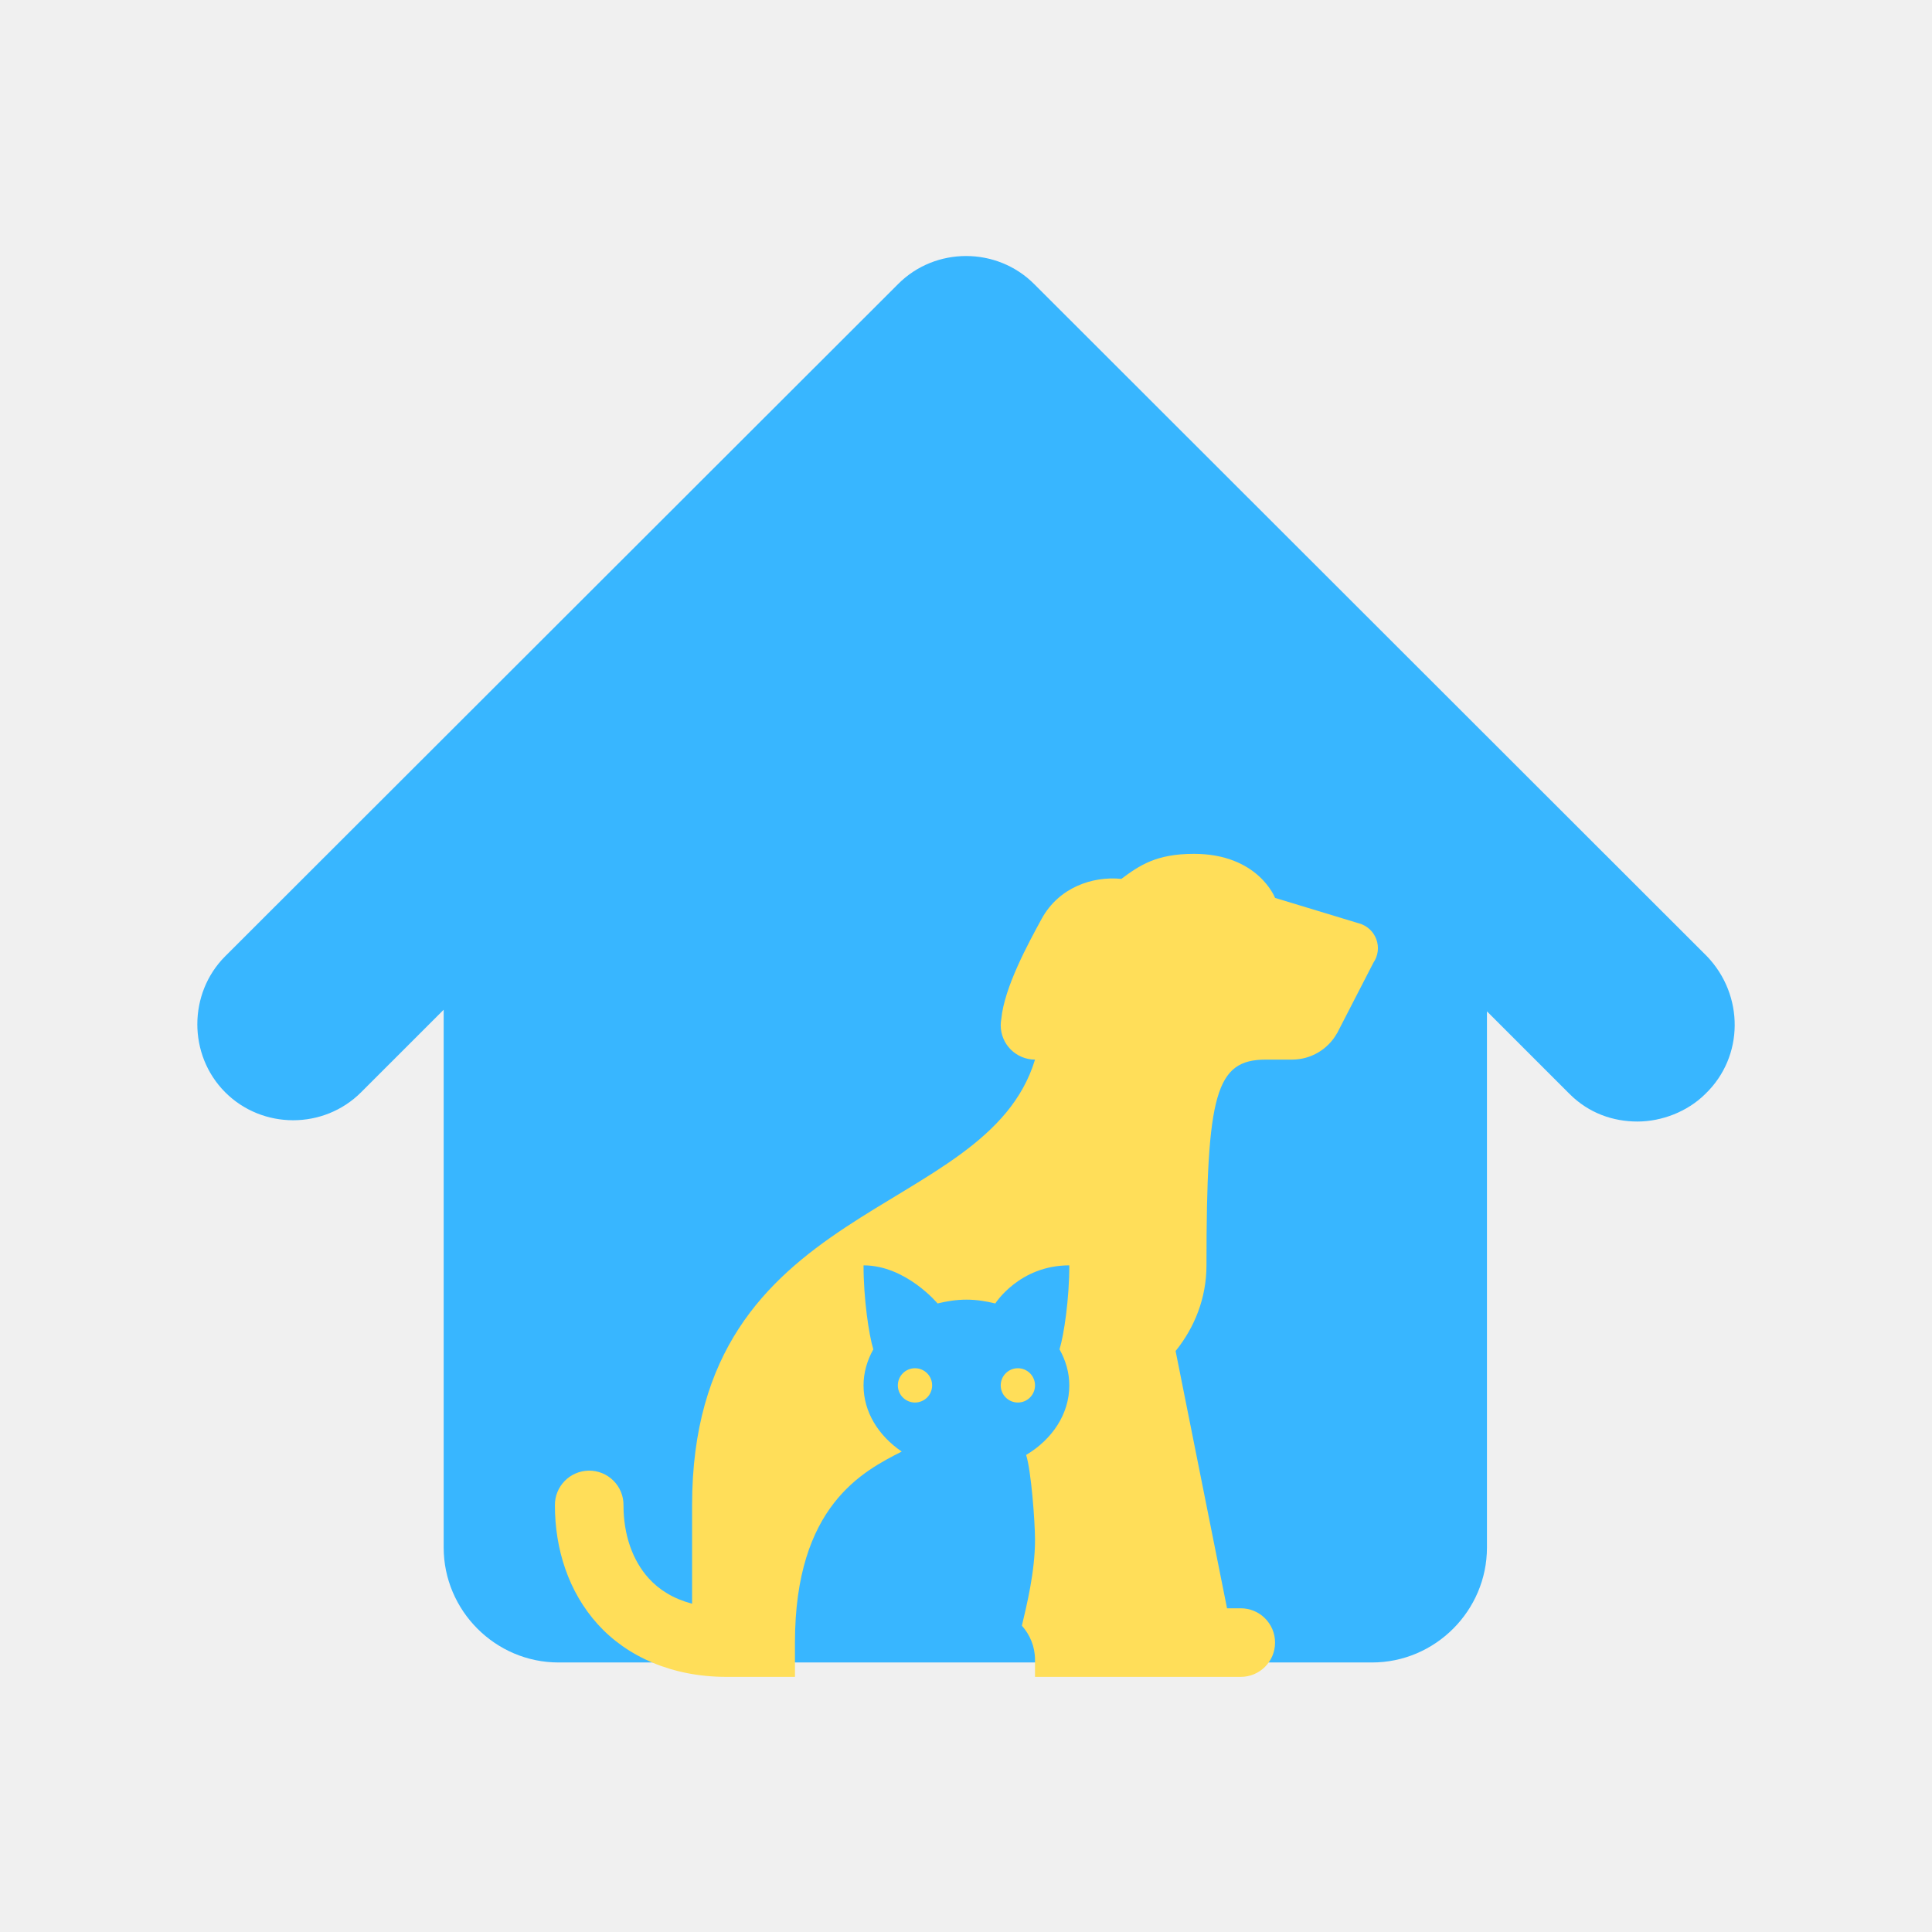
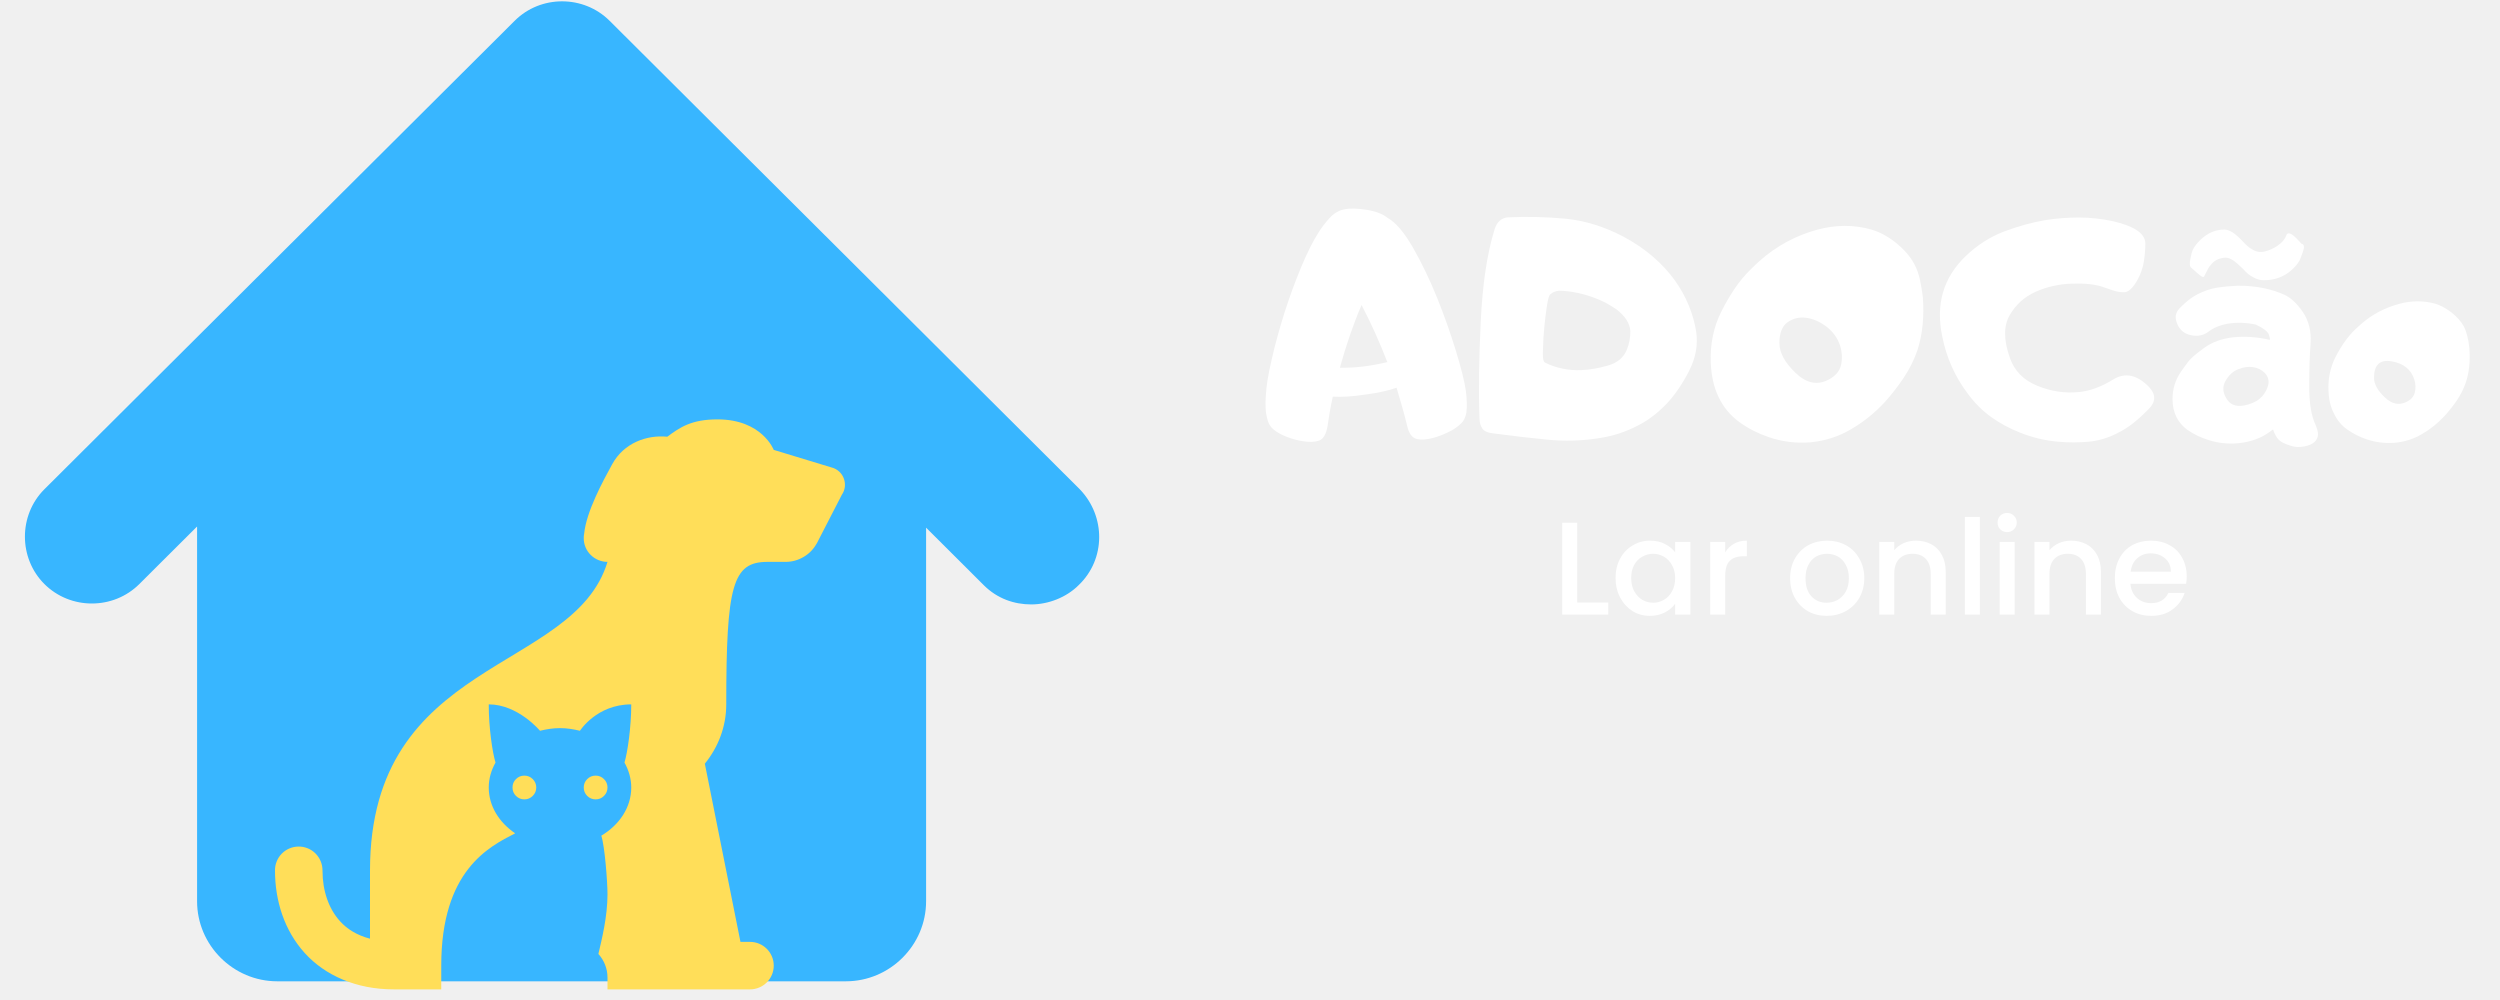
- <svg xmlns="http://www.w3.org/2000/svg" width="500" zoomAndPan="magnify" viewBox="0 0 375 375" height="500" preserveAspectRatio="xMidYMid meet" version="1.0">
+ <svg xmlns="http://www.w3.org/2000/svg" width="250" zoomAndPan="magnify" viewBox="0 0 187.5 75" height="100" preserveAspectRatio="xMidYMid meet" version="1.0">
  <defs>
-     <clipPath id="f4b5500a6d">
-       <path d="M 38.301 49.688 L 336.699 49.688 L 336.699 322.684 L 38.301 322.684 Z M 38.301 49.688 " clip-rule="nonzero" />
+     <g />
+     <clipPath id="e99d8c7412">
+       <path d="M 1.871 0.102 L 82.438 0.102 L 82.438 73.598 L 1.871 73.598 Z M 1.871 0.102 " clip-rule="nonzero" />
    </clipPath>
-     <clipPath id="d072f2067f">
-       <path d="M 107.707 165.73 L 267.457 165.73 L 267.457 325.48 L 107.707 325.48 Z M 107.707 165.73 " clip-rule="nonzero" />
+     <clipPath id="b28bb6f480">
+       <path d="M 20.625 31.453 L 63.375 31.453 L 63.375 74.203 L 20.625 74.203 Z M 20.625 31.453 " clip-rule="nonzero" />
    </clipPath>
  </defs>
-   <g clip-path="url(#f4b5500a6d)">
-     <path fill="#38b6ff" d="M 331.32 185.613 L 200.719 55.125 C 193.488 47.883 181.539 47.883 174.332 55.125 L 43.707 185.613 C 36.5 192.828 36.5 204.793 43.707 212.008 C 50.938 219.25 62.859 219.25 70.09 212.008 L 86.117 195.988 L 86.117 300.371 C 86.117 312.629 96.16 322.684 108.398 322.684 L 266.312 322.684 C 278.578 322.684 288.617 312.629 288.617 300.371 L 288.617 196.305 L 304.645 212.328 C 308.406 216.094 313.121 217.688 317.836 217.688 C 322.523 217.688 327.559 215.777 331.004 212.328 C 338.551 205.086 338.551 193.148 331.32 185.613 " fill-opacity="1" fill-rule="nonzero" />
+   <g clip-path="url(#e99d8c7412)">
+     <path fill="#38b6ff" d="M 80.984 36.695 L 45.723 1.562 C 43.77 -0.387 40.543 -0.387 38.598 1.562 L 3.328 36.695 C 1.383 38.637 1.383 41.859 3.328 43.801 C 5.281 45.75 8.5 45.75 10.453 43.801 L 14.781 39.488 L 14.781 67.594 C 14.781 70.891 17.492 73.598 20.797 73.598 L 63.434 73.598 C 66.746 73.598 69.457 70.891 69.457 67.594 L 69.457 39.574 L 73.781 43.887 C 74.797 44.902 76.07 45.332 77.344 45.332 C 78.609 45.332 79.969 44.816 80.898 43.887 C 82.938 41.938 82.938 38.723 80.984 36.695 " fill-opacity="1" fill-rule="nonzero" />
  </g>
-   <g clip-path="url(#d072f2067f)">
-     <path fill="#ffde59" d="M 231.734 165.73 C 224.418 165.73 221.18 167.977 217.652 170.59 C 211.969 170.023 205.492 172.301 202.195 178.324 C 199.625 183.027 194.945 191.59 194.355 197.762 C 194.281 198.156 194.242 198.555 194.238 198.957 C 194.238 198.973 194.238 198.992 194.238 199.012 C 194.238 199.445 194.281 199.879 194.367 200.309 C 194.453 200.738 194.578 201.152 194.746 201.559 C 194.914 201.961 195.117 202.344 195.359 202.707 C 195.605 203.07 195.879 203.406 196.188 203.715 C 196.496 204.027 196.836 204.301 197.199 204.543 C 197.562 204.785 197.945 204.992 198.348 205.16 C 198.754 205.328 199.168 205.453 199.598 205.539 C 200.027 205.625 200.457 205.668 200.895 205.668 C 191.422 236.977 134.332 232.418 134.332 292.199 L 134.332 311.281 C 130.695 310.312 127.953 308.602 125.91 306.344 C 122.773 302.871 121.02 297.891 121.02 292.199 C 121.027 291.754 120.988 291.312 120.906 290.871 C 120.824 290.434 120.699 290.012 120.531 289.598 C 120.363 289.184 120.156 288.793 119.91 288.422 C 119.664 288.051 119.383 287.711 119.066 287.395 C 118.75 287.078 118.41 286.801 118.035 286.555 C 117.664 286.309 117.273 286.102 116.859 285.934 C 116.449 285.77 116.023 285.645 115.586 285.562 C 115.148 285.48 114.707 285.441 114.262 285.449 C 113.824 285.457 113.391 285.508 112.965 285.598 C 112.539 285.691 112.125 285.82 111.723 285.996 C 111.324 286.168 110.941 286.379 110.582 286.625 C 110.223 286.875 109.895 287.156 109.59 287.469 C 109.285 287.781 109.016 288.121 108.777 288.488 C 108.539 288.855 108.34 289.242 108.18 289.645 C 108.016 290.051 107.898 290.469 107.816 290.898 C 107.738 291.328 107.703 291.762 107.707 292.199 C 107.707 300.637 110.324 308.965 116.027 315.273 C 121.73 321.582 130.496 325.48 140.988 325.48 L 154.301 325.48 L 154.301 318.824 C 154.301 292.199 167.609 285.539 175.023 281.746 C 170.539 278.691 167.613 274.105 167.613 268.902 C 167.613 266.398 168.32 264.043 169.512 261.906 C 168.652 259.137 167.609 252.055 167.613 245.605 C 175.84 245.605 181.98 253 181.98 253 C 183.77 252.562 185.625 252.262 187.582 252.262 C 189.539 252.262 191.395 252.562 193.188 253 C 193.188 253 197.848 245.605 207.551 245.605 C 207.559 252.055 206.512 259.137 205.652 261.906 C 206.844 264.043 207.551 266.398 207.551 268.902 C 207.551 274.477 204.227 279.387 199.168 282.406 C 200.137 285.344 200.895 295.332 200.895 298.855 C 200.895 305.137 199.266 311.613 198.348 315.547 C 199.918 317.309 200.895 319.609 200.895 322.152 L 200.895 325.48 L 240.832 325.48 C 244.516 325.48 247.488 322.496 247.488 318.824 C 247.488 315.148 244.516 312.168 240.832 312.168 L 238.168 312.168 L 228.184 262.23 C 231.871 257.664 234.176 251.934 234.176 245.605 C 234.176 212.176 235.984 205.668 245.707 205.668 L 250.816 205.668 C 251.703 205.664 252.574 205.547 253.43 205.312 C 254.285 205.078 255.098 204.734 255.859 204.285 C 256.625 203.836 257.316 203.293 257.938 202.656 C 258.559 202.023 259.082 201.32 259.516 200.543 L 259.539 200.531 L 259.711 200.207 C 259.715 200.191 259.719 200.18 259.723 200.168 L 266.574 186.867 C 266.801 186.539 266.984 186.188 267.125 185.816 C 267.266 185.445 267.363 185.062 267.414 184.664 C 267.465 184.27 267.465 183.875 267.422 183.48 C 267.379 183.082 267.285 182.699 267.148 182.324 C 267.012 181.949 266.832 181.598 266.613 181.266 C 266.391 180.934 266.133 180.633 265.84 180.363 C 265.547 180.094 265.227 179.863 264.879 179.672 C 264.531 179.477 264.164 179.328 263.777 179.223 L 263.66 179.184 C 263.652 179.184 263.645 179.184 263.637 179.184 L 247.488 174.281 C 247.488 174.281 244.227 165.73 231.734 165.73 Z M 177.598 265.574 C 177.156 265.574 176.734 265.656 176.324 265.824 C 175.918 265.996 175.559 266.234 175.246 266.547 C 174.934 266.859 174.691 267.219 174.523 267.625 C 174.355 268.035 174.27 268.461 174.27 268.902 C 174.27 269.34 174.355 269.766 174.523 270.176 C 174.691 270.582 174.934 270.941 175.246 271.254 C 175.559 271.566 175.918 271.805 176.324 271.977 C 176.734 272.145 177.156 272.227 177.598 272.23 C 178.039 272.227 178.465 272.145 178.871 271.977 C 179.281 271.805 179.641 271.566 179.953 271.254 C 180.266 270.941 180.504 270.582 180.672 270.176 C 180.844 269.766 180.926 269.34 180.926 268.902 C 180.926 268.461 180.844 268.035 180.672 267.625 C 180.504 267.219 180.266 266.859 179.953 266.547 C 179.641 266.234 179.281 265.996 178.871 265.824 C 178.465 265.656 178.039 265.574 177.598 265.574 Z M 197.566 265.574 C 197.125 265.574 196.703 265.656 196.293 265.824 C 195.887 265.996 195.527 266.234 195.215 266.547 C 194.902 266.859 194.66 267.219 194.492 267.625 C 194.324 268.035 194.238 268.461 194.238 268.902 C 194.238 269.34 194.324 269.766 194.492 270.176 C 194.66 270.582 194.902 270.941 195.215 271.254 C 195.527 271.566 195.887 271.805 196.293 271.977 C 196.703 272.145 197.125 272.227 197.566 272.23 C 198.008 272.227 198.434 272.145 198.84 271.977 C 199.25 271.805 199.609 271.566 199.922 271.254 C 200.234 270.941 200.473 270.582 200.641 270.176 C 200.812 269.766 200.895 269.34 200.895 268.902 C 200.895 268.461 200.812 268.035 200.641 267.625 C 200.473 267.219 200.234 266.859 199.922 266.547 C 199.609 266.234 199.25 265.996 198.84 265.824 C 198.434 265.656 198.008 265.574 197.566 265.574 Z M 197.566 265.574 " fill-opacity="1" fill-rule="nonzero" />
+   <g clip-path="url(#b28bb6f480)">
+     <path fill="#ffde59" d="M 53.812 31.453 C 51.855 31.453 50.988 32.055 50.047 32.754 C 48.523 32.602 46.789 33.211 45.91 34.824 C 45.223 36.082 43.969 38.375 43.812 40.027 C 43.789 40.133 43.781 40.238 43.781 40.344 C 43.781 40.352 43.781 40.355 43.781 40.359 C 43.781 40.598 43.824 40.824 43.914 41.043 C 44.004 41.258 44.133 41.453 44.301 41.617 C 44.469 41.785 44.66 41.914 44.879 42.004 C 45.098 42.094 45.324 42.141 45.562 42.141 C 43.027 50.52 27.75 49.301 27.75 65.297 L 27.75 70.402 C 26.773 70.145 26.039 69.688 25.492 69.082 C 24.656 68.152 24.188 66.82 24.188 65.297 C 24.188 65.055 24.145 64.824 24.055 64.602 C 23.965 64.379 23.832 64.184 23.664 64.012 C 23.492 63.84 23.297 63.711 23.074 63.621 C 22.848 63.531 22.617 63.488 22.375 63.492 C 22.141 63.496 21.914 63.543 21.699 63.637 C 21.48 63.73 21.289 63.863 21.125 64.031 C 20.961 64.199 20.836 64.395 20.75 64.613 C 20.66 64.832 20.621 65.062 20.625 65.297 C 20.625 67.555 21.324 69.785 22.852 71.473 C 24.375 73.16 26.723 74.203 29.531 74.203 L 33.094 74.203 L 33.094 72.422 C 33.094 65.297 36.652 63.516 38.637 62.5 C 37.438 61.684 36.656 60.457 36.656 59.062 C 36.656 58.395 36.844 57.762 37.164 57.191 C 36.934 56.449 36.652 54.555 36.656 52.828 C 38.855 52.828 40.5 54.809 40.5 54.809 C 40.977 54.691 41.473 54.609 42 54.609 C 42.523 54.609 43.02 54.691 43.496 54.809 C 43.496 54.809 44.746 52.828 47.344 52.828 C 47.344 54.555 47.062 56.449 46.836 57.191 C 47.152 57.762 47.344 58.395 47.344 59.062 C 47.344 60.555 46.453 61.867 45.098 62.676 C 45.359 63.465 45.562 66.137 45.562 67.078 C 45.562 68.762 45.125 70.492 44.879 71.547 C 45.301 72.016 45.562 72.633 45.562 73.312 L 45.562 74.203 L 56.25 74.203 C 57.234 74.203 58.031 73.406 58.031 72.422 C 58.031 71.438 57.234 70.641 56.25 70.641 L 55.535 70.641 L 52.863 57.277 C 53.852 56.055 54.469 54.523 54.469 52.828 C 54.469 43.883 54.949 42.141 57.555 42.141 L 58.922 42.141 C 59.402 42.141 59.852 42.016 60.27 41.77 C 60.688 41.527 61.012 41.191 61.246 40.77 L 61.254 40.766 L 61.301 40.68 C 61.301 40.676 61.301 40.672 61.305 40.668 L 63.137 37.109 C 63.258 36.934 63.336 36.734 63.363 36.52 C 63.387 36.305 63.363 36.098 63.289 35.895 C 63.215 35.691 63.102 35.516 62.941 35.371 C 62.781 35.223 62.598 35.121 62.391 35.066 L 62.355 35.055 C 62.355 35.055 62.352 35.055 62.352 35.055 L 58.031 33.742 C 58.031 33.742 57.156 31.453 53.812 31.453 Z M 39.328 58.172 C 39.082 58.172 38.871 58.258 38.695 58.434 C 38.523 58.605 38.438 58.816 38.438 59.062 C 38.438 59.309 38.523 59.52 38.695 59.691 C 38.871 59.867 39.082 59.953 39.328 59.953 C 39.574 59.953 39.781 59.867 39.957 59.691 C 40.129 59.52 40.219 59.309 40.219 59.062 C 40.219 58.816 40.129 58.605 39.957 58.434 C 39.781 58.258 39.574 58.172 39.328 58.172 Z M 44.672 58.172 C 44.426 58.172 44.215 58.258 44.039 58.434 C 43.867 58.605 43.781 58.816 43.781 59.062 C 43.781 59.309 43.867 59.52 44.039 59.691 C 44.215 59.867 44.426 59.953 44.672 59.953 C 44.918 59.953 45.125 59.867 45.301 59.691 C 45.473 59.52 45.562 59.309 45.562 59.062 C 45.562 58.816 45.473 58.605 45.301 58.434 C 45.125 58.258 44.918 58.172 44.672 58.172 Z M 44.672 58.172 " fill-opacity="1" fill-rule="nonzero" />
+   </g>
+   <g fill="#ffffff" fill-opacity="1">
+     <g transform="translate(94.90927, 33.26257)">
+       <g>
+         <path d="M 9.832 -4.184 C 10.145 -3.148 10.41 -2.223 10.609 -1.402 C 10.742 -0.777 10.977 -0.434 11.332 -0.344 C 11.68 -0.254 12.102 -0.289 12.59 -0.422 C 12.922 -0.512 13.281 -0.645 13.68 -0.836 C 14.07 -1.012 14.391 -1.234 14.66 -1.492 C 14.859 -1.668 15.004 -1.945 15.07 -2.324 C 15.125 -2.77 15.113 -3.312 15.027 -3.969 C 14.938 -4.617 14.691 -5.605 14.293 -6.918 C 13.891 -8.23 13.426 -9.566 12.867 -10.945 C 12.312 -12.324 11.699 -13.578 11.043 -14.727 C 10.387 -15.859 9.754 -16.594 9.152 -16.926 C 8.797 -17.215 8.273 -17.418 7.586 -17.527 C 6.883 -17.641 6.328 -17.648 5.906 -17.562 C 5.484 -17.473 5.117 -17.25 4.805 -16.906 C 4.492 -16.559 4.227 -16.215 4.016 -15.883 C 3.582 -15.215 3.137 -14.324 2.68 -13.234 C 2.223 -12.133 1.801 -10.988 1.422 -9.797 C 1.047 -8.598 0.723 -7.441 0.469 -6.305 C 0.199 -5.172 0.055 -4.238 0.023 -3.504 C 0 -3.238 0 -2.957 0.012 -2.668 C 0.023 -2.379 0.066 -2.113 0.133 -1.855 C 0.211 -1.512 0.367 -1.246 0.602 -1.055 C 0.867 -0.836 1.211 -0.645 1.625 -0.488 C 2.035 -0.332 2.414 -0.234 2.758 -0.18 C 3.246 -0.09 3.672 -0.102 4.004 -0.211 C 4.336 -0.324 4.559 -0.691 4.66 -1.324 C 4.75 -1.969 4.871 -2.703 5.051 -3.516 C 5.715 -3.469 6.539 -3.527 7.52 -3.672 C 8.496 -3.805 9.277 -3.98 9.832 -4.184 Z M 5.582 -5.684 C 6.051 -7.375 6.586 -8.941 7.207 -10.387 C 7.918 -9.031 8.562 -7.598 9.141 -6.105 C 7.898 -5.805 6.719 -5.66 5.582 -5.684 Z M 5.582 -5.684 " />
+       </g>
+     </g>
+   </g>
+   <g fill="#ffffff" fill-opacity="1">
+     <g transform="translate(110.819, 33.26257)">
+       <g>
+         <path d="M 1.27 -16.047 C 0.711 -14.246 0.367 -11.934 0.234 -9.109 C 0.102 -6.285 0.066 -3.871 0.145 -1.855 C 0.145 -1.566 0.223 -1.324 0.355 -1.125 C 0.488 -0.922 0.766 -0.801 1.191 -0.758 C 2.523 -0.578 3.859 -0.422 5.215 -0.289 C 6.562 -0.156 7.875 -0.199 9.164 -0.41 C 10.188 -0.566 11.121 -0.879 11.977 -1.324 C 12.824 -1.746 13.578 -2.336 14.258 -3.07 C 14.836 -3.703 15.383 -4.504 15.871 -5.461 C 16.359 -6.418 16.539 -7.395 16.395 -8.387 C 16.172 -9.766 15.637 -11.043 14.812 -12.211 C 13.848 -13.547 12.555 -14.648 10.934 -15.516 C 9.488 -16.27 8.051 -16.715 6.605 -16.859 C 5.16 -16.996 3.715 -17.027 2.27 -16.961 C 1.781 -16.918 1.445 -16.617 1.27 -16.047 Z M 11.457 -8.453 C 11.465 -7.953 11.379 -7.461 11.176 -6.996 C 10.934 -6.43 10.465 -6.039 9.754 -5.84 C 9.043 -5.641 8.387 -5.527 7.785 -5.504 C 7.316 -5.484 6.852 -5.516 6.371 -5.617 C 5.883 -5.715 5.438 -5.871 5.051 -6.074 C 5.004 -6.094 4.973 -6.148 4.949 -6.219 C 4.906 -6.305 4.883 -6.594 4.906 -7.105 C 4.914 -7.605 4.949 -8.152 5.004 -8.73 C 5.059 -9.309 5.129 -9.855 5.203 -10.344 C 5.281 -10.832 5.359 -11.109 5.449 -11.188 C 5.629 -11.344 5.84 -11.434 6.105 -11.457 C 6.328 -11.457 6.562 -11.445 6.816 -11.41 C 7.762 -11.289 8.688 -11.012 9.586 -10.566 C 9.898 -10.387 10.176 -10.223 10.422 -10.055 C 11.066 -9.555 11.41 -9.02 11.457 -8.453 Z M 11.457 -8.453 " />
+       </g>
+     </g>
+   </g>
+   <g fill="#ffffff" fill-opacity="1">
+     <g transform="translate(128.252, 33.26257)">
+       <g>
+         <path d="M 0.855 -9.91 C 0.266 -8.742 0 -7.453 0.055 -6.039 C 0.102 -5.059 0.289 -4.203 0.645 -3.48 C 1 -2.727 1.523 -2.102 2.191 -1.613 C 2.859 -1.125 3.594 -0.758 4.371 -0.488 C 5.395 -0.133 6.449 0 7.551 -0.09 C 8.641 -0.199 9.652 -0.523 10.59 -1.078 C 11.523 -1.625 12.367 -2.301 13.102 -3.102 C 13.59 -3.637 14.059 -4.238 14.516 -4.914 C 14.969 -5.594 15.316 -6.297 15.559 -7.008 C 15.938 -8.188 16.07 -9.508 15.961 -10.977 C 15.914 -11.398 15.836 -11.824 15.75 -12.258 C 15.66 -12.68 15.516 -13.09 15.316 -13.469 C 15.004 -14.047 14.535 -14.57 13.938 -15.059 C 13.324 -15.539 12.711 -15.871 12.09 -16.047 C 10.801 -16.414 9.453 -16.414 8.051 -16.039 C 6.418 -15.594 4.961 -14.805 3.691 -13.668 C 3.492 -13.492 3.281 -13.289 3.082 -13.09 C 2.602 -12.625 2.18 -12.113 1.824 -11.578 C 1.469 -11.043 1.145 -10.488 0.855 -9.91 Z M 5.203 -7.539 C 5.203 -8.273 5.406 -8.797 5.805 -9.086 C 6.207 -9.375 6.672 -9.496 7.195 -9.43 C 7.719 -9.363 8.23 -9.141 8.73 -8.766 C 9.219 -8.387 9.566 -7.918 9.754 -7.34 C 9.91 -6.828 9.934 -6.34 9.82 -5.871 C 9.711 -5.406 9.387 -5.039 8.852 -4.77 C 8.031 -4.348 7.207 -4.527 6.406 -5.305 C 5.605 -6.074 5.203 -6.816 5.203 -7.539 Z M 5.203 -7.539 " />
+       </g>
+     </g>
+   </g>
+   <g fill="#ffffff" fill-opacity="1">
+     <g transform="translate(145.1846, 33.26257)">
+       <g>
+         <path d="M 13.289 -16.672 C 12.457 -16.848 11.609 -16.949 10.742 -16.949 C 9.875 -16.949 9.02 -16.883 8.195 -16.75 C 7.195 -16.582 6.172 -16.293 5.105 -15.895 C 4.039 -15.48 3.094 -14.871 2.246 -14.059 C 0.555 -12.434 -0.023 -10.422 0.488 -8.008 C 0.801 -6.441 1.434 -5.016 2.391 -3.75 C 2.902 -3.047 3.492 -2.457 4.16 -1.98 C 4.828 -1.5 5.539 -1.125 6.273 -0.836 C 7.195 -0.457 8.164 -0.223 9.176 -0.133 C 9.934 -0.066 10.688 -0.066 11.457 -0.133 C 12.211 -0.199 12.98 -0.434 13.734 -0.836 C 14.004 -0.969 14.281 -1.145 14.57 -1.348 C 14.969 -1.637 15.438 -2.047 15.973 -2.59 C 16.504 -3.125 16.516 -3.672 16.004 -4.227 C 15.102 -5.16 14.203 -5.348 13.312 -4.805 C 12.41 -4.25 11.555 -3.938 10.742 -3.859 C 9.676 -3.75 8.621 -3.914 7.598 -4.336 C 6.562 -4.762 5.883 -5.461 5.551 -6.441 C 5.082 -7.762 5.082 -8.82 5.539 -9.621 C 5.996 -10.41 6.641 -11 7.484 -11.379 C 8.332 -11.754 9.23 -11.957 10.188 -11.988 C 11.145 -12.023 11.898 -11.945 12.457 -11.766 C 12.723 -11.68 12.992 -11.578 13.27 -11.488 C 13.547 -11.391 13.836 -11.344 14.125 -11.344 C 14.438 -11.344 14.77 -11.645 15.113 -12.246 C 15.348 -12.656 15.504 -13.102 15.594 -13.578 C 15.672 -14.047 15.715 -14.523 15.715 -15.004 C 15.715 -15.402 15.469 -15.758 14.98 -16.059 C 14.559 -16.305 14.004 -16.504 13.289 -16.672 Z M 13.289 -16.672 " />
+       </g>
+     </g>
+   </g>
+   <g fill="#ffffff" fill-opacity="1">
+     <g transform="translate(162.3618, 33.26257)">
+       <g>
+         <path d="M 4.547 -4.684 C 4.793 -5.117 5.105 -5.418 5.504 -5.57 C 5.895 -5.727 6.262 -5.785 6.617 -5.727 C 6.973 -5.672 7.262 -5.527 7.496 -5.293 C 7.73 -5.051 7.82 -4.762 7.762 -4.426 C 7.695 -4.113 7.539 -3.816 7.309 -3.547 C 7.062 -3.27 6.719 -3.059 6.25 -2.926 C 5.504 -2.703 4.973 -2.824 4.66 -3.312 C 4.336 -3.805 4.305 -4.258 4.547 -4.684 Z M 6.828 -8.918 C 7.387 -8.652 7.707 -8.406 7.797 -8.188 C 7.875 -7.965 7.898 -7.82 7.875 -7.773 C 6.895 -7.996 5.984 -8.051 5.129 -7.965 C 4.258 -7.863 3.535 -7.598 2.938 -7.164 C 2.336 -6.719 1.934 -6.383 1.758 -6.141 C 1.578 -5.895 1.379 -5.629 1.18 -5.34 C 0.777 -4.738 0.578 -4.07 0.578 -3.336 C 0.578 -2.812 0.68 -2.359 0.879 -1.969 C 1.09 -1.559 1.402 -1.211 1.812 -0.945 C 2.215 -0.68 2.668 -0.457 3.16 -0.301 C 3.793 -0.078 4.461 0.023 5.172 0 C 5.859 -0.023 6.508 -0.168 7.117 -0.434 C 7.387 -0.547 7.719 -0.758 8.117 -1.055 C 8.164 -0.902 8.23 -0.746 8.32 -0.59 C 8.43 -0.367 8.609 -0.188 8.844 -0.066 C 8.965 0 9.176 0.09 9.477 0.18 C 9.766 0.277 10.086 0.289 10.445 0.223 C 10.801 0.156 11.055 0.043 11.234 -0.121 C 11.398 -0.277 11.488 -0.469 11.488 -0.68 C 11.488 -0.789 11.477 -0.91 11.434 -1.035 C 11.391 -1.145 11.355 -1.258 11.32 -1.367 C 10.988 -2.035 10.82 -3.035 10.832 -4.383 C 10.832 -5.605 10.867 -6.66 10.934 -7.551 C 10.988 -8.441 10.789 -9.219 10.344 -9.875 C 9.898 -10.52 9.43 -10.953 8.941 -11.168 C 8.453 -11.379 7.965 -11.535 7.453 -11.645 C 6.797 -11.777 6.129 -11.844 5.449 -11.832 C 4.938 -11.812 4.426 -11.766 3.914 -11.688 C 3.402 -11.602 2.914 -11.434 2.445 -11.188 C 2.27 -11.098 2.09 -10.988 1.926 -10.867 C 1.68 -10.688 1.402 -10.445 1.09 -10.121 C 0.777 -9.789 0.734 -9.398 0.945 -8.941 C 1.145 -8.484 1.5 -8.207 1.992 -8.117 C 2.48 -8.02 2.914 -8.109 3.293 -8.398 C 3.672 -8.688 4.125 -8.875 4.672 -8.977 C 5.383 -9.098 6.094 -9.074 6.828 -8.918 Z M 10.098 -13.715 C 10.133 -13.781 10.223 -13.992 10.355 -14.371 C 10.488 -14.746 10.453 -14.949 10.254 -14.98 L 9.922 -15.336 C 9.477 -15.793 9.207 -15.883 9.109 -15.605 C 9.008 -15.316 8.785 -15.059 8.441 -14.824 C 8.152 -14.625 7.84 -14.492 7.496 -14.402 C 7.141 -14.312 6.816 -14.379 6.516 -14.582 C 6.316 -14.691 6.074 -14.902 5.805 -15.203 C 5.551 -15.469 5.305 -15.684 5.082 -15.836 C 4.848 -15.973 4.648 -16.047 4.473 -16.047 C 4.137 -16.047 3.824 -15.98 3.535 -15.859 C 3.227 -15.727 2.949 -15.539 2.691 -15.293 C 2.426 -15.047 2.223 -14.781 2.09 -14.516 C 2.047 -14.426 1.98 -14.191 1.914 -13.836 C 1.836 -13.48 1.867 -13.258 2 -13.168 L 2.414 -12.801 C 2.727 -12.512 2.902 -12.422 2.949 -12.535 C 2.992 -12.633 3.094 -12.824 3.246 -13.113 C 3.293 -13.211 3.391 -13.336 3.527 -13.492 C 3.66 -13.637 3.824 -13.746 4.004 -13.824 C 4.184 -13.891 4.371 -13.938 4.582 -13.938 C 4.738 -13.938 4.926 -13.859 5.148 -13.723 C 5.359 -13.57 5.605 -13.355 5.871 -13.09 C 6.117 -12.801 6.371 -12.59 6.652 -12.457 C 6.906 -12.312 7.164 -12.246 7.418 -12.246 C 7.82 -12.246 8.195 -12.301 8.551 -12.434 C 8.91 -12.566 9.23 -12.758 9.52 -13.023 C 9.742 -13.223 9.941 -13.445 10.098 -13.715 Z M 10.098 -13.715 " />
+       </g>
+     </g>
+   </g>
+   <g fill="#ffffff" fill-opacity="1">
+     <g transform="translate(174.2469, 33.26257)">
+       <g>
+         <path d="M 0.91 -6.473 C 0.523 -5.695 0.344 -4.859 0.391 -3.949 C 0.41 -3.305 0.547 -2.746 0.789 -2.27 C 1.023 -1.77 1.355 -1.355 1.801 -1.047 C 2.246 -0.734 2.727 -0.488 3.258 -0.312 C 3.914 -0.09 4.617 0 5.371 -0.055 C 6.082 -0.121 6.762 -0.332 7.387 -0.699 C 8.008 -1.055 8.562 -1.5 9.055 -2.023 C 9.375 -2.367 9.688 -2.758 10 -3.203 C 10.297 -3.648 10.531 -4.105 10.688 -4.57 C 10.945 -5.34 11.031 -6.207 10.953 -7.172 C 10.887 -7.82 10.754 -8.363 10.531 -8.797 C 10.32 -9.176 10.008 -9.52 9.609 -9.832 C 9.199 -10.145 8.785 -10.367 8.387 -10.488 C 7.52 -10.723 6.617 -10.723 5.707 -10.477 C 4.617 -10.188 3.648 -9.676 2.801 -8.93 C 2.734 -8.875 2.602 -8.754 2.391 -8.551 C 1.855 -8.043 1.355 -7.34 0.91 -6.473 Z M 3.805 -4.926 C 3.805 -5.906 4.25 -6.316 5.137 -6.16 C 6.027 -6.004 6.586 -5.551 6.828 -4.793 C 6.93 -4.461 6.941 -4.137 6.863 -3.824 C 6.785 -3.516 6.574 -3.281 6.227 -3.113 C 5.672 -2.848 5.137 -2.957 4.605 -3.469 C 4.07 -3.969 3.805 -4.461 3.805 -4.926 Z M 3.805 -4.926 " />
+       </g>
+     </g>
+   </g>
+   <g fill="#ffffff" fill-opacity="1">
+     <g transform="translate(116.4173, 46.09573)">
+       <g>
+         <path d="M 1.875 -0.906 L 4.203 -0.906 L 4.203 0 L 0.75 0 L 0.75 -6.891 L 1.875 -6.891 Z M 1.875 -0.906 " />
+       </g>
+     </g>
+   </g>
+   <g fill="#ffffff" fill-opacity="1">
+     <g transform="translate(120.8087, 46.09573)">
+       <g>
+         <path d="M 0.359 -2.75 C 0.359 -3.301 0.473 -3.785 0.703 -4.203 C 0.93 -4.629 1.242 -4.957 1.641 -5.188 C 2.035 -5.426 2.469 -5.547 2.938 -5.547 C 3.375 -5.547 3.75 -5.461 4.062 -5.297 C 4.383 -5.129 4.641 -4.922 4.828 -4.672 L 4.828 -5.453 L 5.969 -5.453 L 5.969 0 L 4.828 0 L 4.828 -0.812 C 4.641 -0.551 4.379 -0.332 4.047 -0.156 C 3.723 0.008 3.348 0.094 2.922 0.094 C 2.453 0.094 2.02 -0.023 1.625 -0.266 C 1.238 -0.516 0.93 -0.852 0.703 -1.281 C 0.473 -1.719 0.359 -2.207 0.359 -2.75 Z M 4.828 -2.734 C 4.828 -3.109 4.75 -3.43 4.594 -3.703 C 4.445 -3.984 4.242 -4.195 3.984 -4.344 C 3.734 -4.488 3.469 -4.562 3.188 -4.562 C 2.895 -4.562 2.617 -4.488 2.359 -4.344 C 2.109 -4.207 1.906 -4 1.75 -3.719 C 1.602 -3.445 1.531 -3.125 1.531 -2.75 C 1.531 -2.375 1.602 -2.047 1.75 -1.766 C 1.906 -1.484 2.109 -1.266 2.359 -1.109 C 2.617 -0.961 2.895 -0.891 3.188 -0.891 C 3.469 -0.891 3.734 -0.961 3.984 -1.109 C 4.242 -1.254 4.445 -1.469 4.594 -1.75 C 4.75 -2.031 4.828 -2.359 4.828 -2.734 Z M 4.828 -2.734 " />
+       </g>
+     </g>
+   </g>
+   <g fill="#ffffff" fill-opacity="1">
+     <g transform="translate(127.5145, 46.09573)">
+       <g>
+         <path d="M 1.875 -4.672 C 2.039 -4.941 2.258 -5.156 2.531 -5.312 C 2.801 -5.469 3.125 -5.547 3.5 -5.547 L 3.5 -4.375 L 3.219 -4.375 C 2.781 -4.375 2.445 -4.258 2.219 -4.031 C 1.988 -3.812 1.875 -3.426 1.875 -2.875 L 1.875 0 L 0.75 0 L 0.75 -5.453 L 1.875 -5.453 Z M 1.875 -4.672 " />
+       </g>
+     </g>
+   </g>
+   <g fill="#ffffff" fill-opacity="1">
+     <g transform="translate(131.3125, 46.09573)">
+       <g />
+     </g>
+   </g>
+   <g fill="#ffffff" fill-opacity="1">
+     <g transform="translate(133.884, 46.09573)">
+       <g>
+         <path d="M 3.109 0.094 C 2.598 0.094 2.133 -0.02 1.719 -0.25 C 1.301 -0.488 0.973 -0.82 0.734 -1.25 C 0.492 -1.676 0.375 -2.172 0.375 -2.734 C 0.375 -3.285 0.492 -3.773 0.734 -4.203 C 0.984 -4.641 1.316 -4.973 1.734 -5.203 C 2.16 -5.43 2.633 -5.547 3.156 -5.547 C 3.676 -5.547 4.145 -5.43 4.562 -5.203 C 4.988 -4.973 5.32 -4.641 5.562 -4.203 C 5.812 -3.773 5.938 -3.285 5.938 -2.734 C 5.938 -2.18 5.812 -1.688 5.562 -1.25 C 5.312 -0.82 4.969 -0.488 4.531 -0.25 C 4.102 -0.02 3.629 0.094 3.109 0.094 Z M 3.109 -0.891 C 3.398 -0.891 3.672 -0.957 3.922 -1.094 C 4.18 -1.238 4.391 -1.445 4.547 -1.719 C 4.703 -2 4.781 -2.336 4.781 -2.734 C 4.781 -3.129 4.703 -3.461 4.547 -3.734 C 4.398 -4.016 4.203 -4.223 3.953 -4.359 C 3.703 -4.492 3.43 -4.562 3.141 -4.562 C 2.848 -4.562 2.578 -4.492 2.328 -4.359 C 2.086 -4.223 1.895 -4.016 1.75 -3.734 C 1.602 -3.461 1.531 -3.129 1.531 -2.734 C 1.531 -2.148 1.676 -1.695 1.969 -1.375 C 2.27 -1.051 2.648 -0.891 3.109 -0.891 Z M 3.109 -0.891 " />
+       </g>
+     </g>
+   </g>
+   <g fill="#ffffff" fill-opacity="1">
+     <g transform="translate(140.1942, 46.09573)">
+       <g>
+         <path d="M 3.5 -5.547 C 3.926 -5.547 4.305 -5.457 4.641 -5.281 C 4.984 -5.102 5.25 -4.836 5.438 -4.484 C 5.633 -4.141 5.734 -3.719 5.734 -3.219 L 5.734 0 L 4.609 0 L 4.609 -3.047 C 4.609 -3.535 4.488 -3.91 4.25 -4.172 C 4.008 -4.43 3.676 -4.562 3.25 -4.562 C 2.82 -4.562 2.484 -4.43 2.234 -4.172 C 1.992 -3.91 1.875 -3.535 1.875 -3.047 L 1.875 0 L 0.75 0 L 0.75 -5.453 L 1.875 -5.453 L 1.875 -4.828 C 2.062 -5.055 2.297 -5.234 2.578 -5.359 C 2.867 -5.484 3.176 -5.547 3.5 -5.547 Z M 3.5 -5.547 " />
+       </g>
+     </g>
+   </g>
+   <g fill="#ffffff" fill-opacity="1">
+     <g transform="translate(146.6132, 46.09573)">
+       <g>
+         <path d="M 1.875 -7.328 L 1.875 0 L 0.75 0 L 0.75 -7.328 Z M 1.875 -7.328 " />
+       </g>
+     </g>
+   </g>
+   <g fill="#ffffff" fill-opacity="1">
+     <g transform="translate(149.2243, 46.09573)">
+       <g>
+         <path d="M 1.312 -6.188 C 1.113 -6.188 0.941 -6.254 0.797 -6.391 C 0.66 -6.523 0.594 -6.695 0.594 -6.906 C 0.594 -7.113 0.66 -7.285 0.797 -7.422 C 0.941 -7.555 1.113 -7.625 1.312 -7.625 C 1.508 -7.625 1.676 -7.555 1.812 -7.422 C 1.957 -7.285 2.031 -7.113 2.031 -6.906 C 2.031 -6.695 1.957 -6.523 1.812 -6.391 C 1.676 -6.254 1.508 -6.188 1.312 -6.188 Z M 1.875 -5.453 L 1.875 0 L 0.75 0 L 0.75 -5.453 Z M 1.875 -5.453 " />
+       </g>
+     </g>
+   </g>
+   <g fill="#ffffff" fill-opacity="1">
+     <g transform="translate(151.8354, 46.09573)">
+       <g>
+         <path d="M 3.5 -5.547 C 3.926 -5.547 4.305 -5.457 4.641 -5.281 C 4.984 -5.102 5.25 -4.836 5.438 -4.484 C 5.633 -4.141 5.734 -3.719 5.734 -3.219 L 5.734 0 L 4.609 0 L 4.609 -3.047 C 4.609 -3.535 4.488 -3.91 4.25 -4.172 C 4.008 -4.43 3.676 -4.562 3.25 -4.562 C 2.82 -4.562 2.484 -4.43 2.234 -4.172 C 1.992 -3.91 1.875 -3.535 1.875 -3.047 L 1.875 0 L 0.75 0 L 0.75 -5.453 L 1.875 -5.453 L 1.875 -4.828 C 2.062 -5.055 2.297 -5.234 2.578 -5.359 C 2.867 -5.484 3.176 -5.547 3.5 -5.547 Z M 3.5 -5.547 " />
+       </g>
+     </g>
+   </g>
+   <g fill="#ffffff" fill-opacity="1">
+     <g transform="translate(158.2544, 46.09573)">
+       <g>
+         <path d="M 5.75 -2.859 C 5.75 -2.66 5.734 -2.477 5.703 -2.312 L 1.531 -2.312 C 1.562 -1.875 1.723 -1.52 2.016 -1.25 C 2.305 -0.988 2.664 -0.859 3.094 -0.859 C 3.695 -0.859 4.125 -1.113 4.375 -1.625 L 5.594 -1.625 C 5.426 -1.125 5.125 -0.711 4.688 -0.391 C 4.258 -0.066 3.727 0.094 3.094 0.094 C 2.57 0.094 2.102 -0.02 1.688 -0.25 C 1.27 -0.488 0.941 -0.82 0.703 -1.25 C 0.473 -1.676 0.359 -2.172 0.359 -2.734 C 0.359 -3.297 0.473 -3.789 0.703 -4.219 C 0.93 -4.645 1.25 -4.973 1.656 -5.203 C 2.07 -5.43 2.551 -5.547 3.094 -5.547 C 3.602 -5.547 4.062 -5.43 4.469 -5.203 C 4.875 -4.984 5.188 -4.672 5.406 -4.266 C 5.633 -3.859 5.75 -3.391 5.75 -2.859 Z M 4.562 -3.219 C 4.562 -3.633 4.414 -3.969 4.125 -4.219 C 3.832 -4.469 3.473 -4.594 3.047 -4.594 C 2.648 -4.594 2.312 -4.469 2.031 -4.219 C 1.758 -3.977 1.598 -3.645 1.547 -3.219 Z M 4.562 -3.219 " />
+       </g>
+     </g>
  </g>
</svg>
